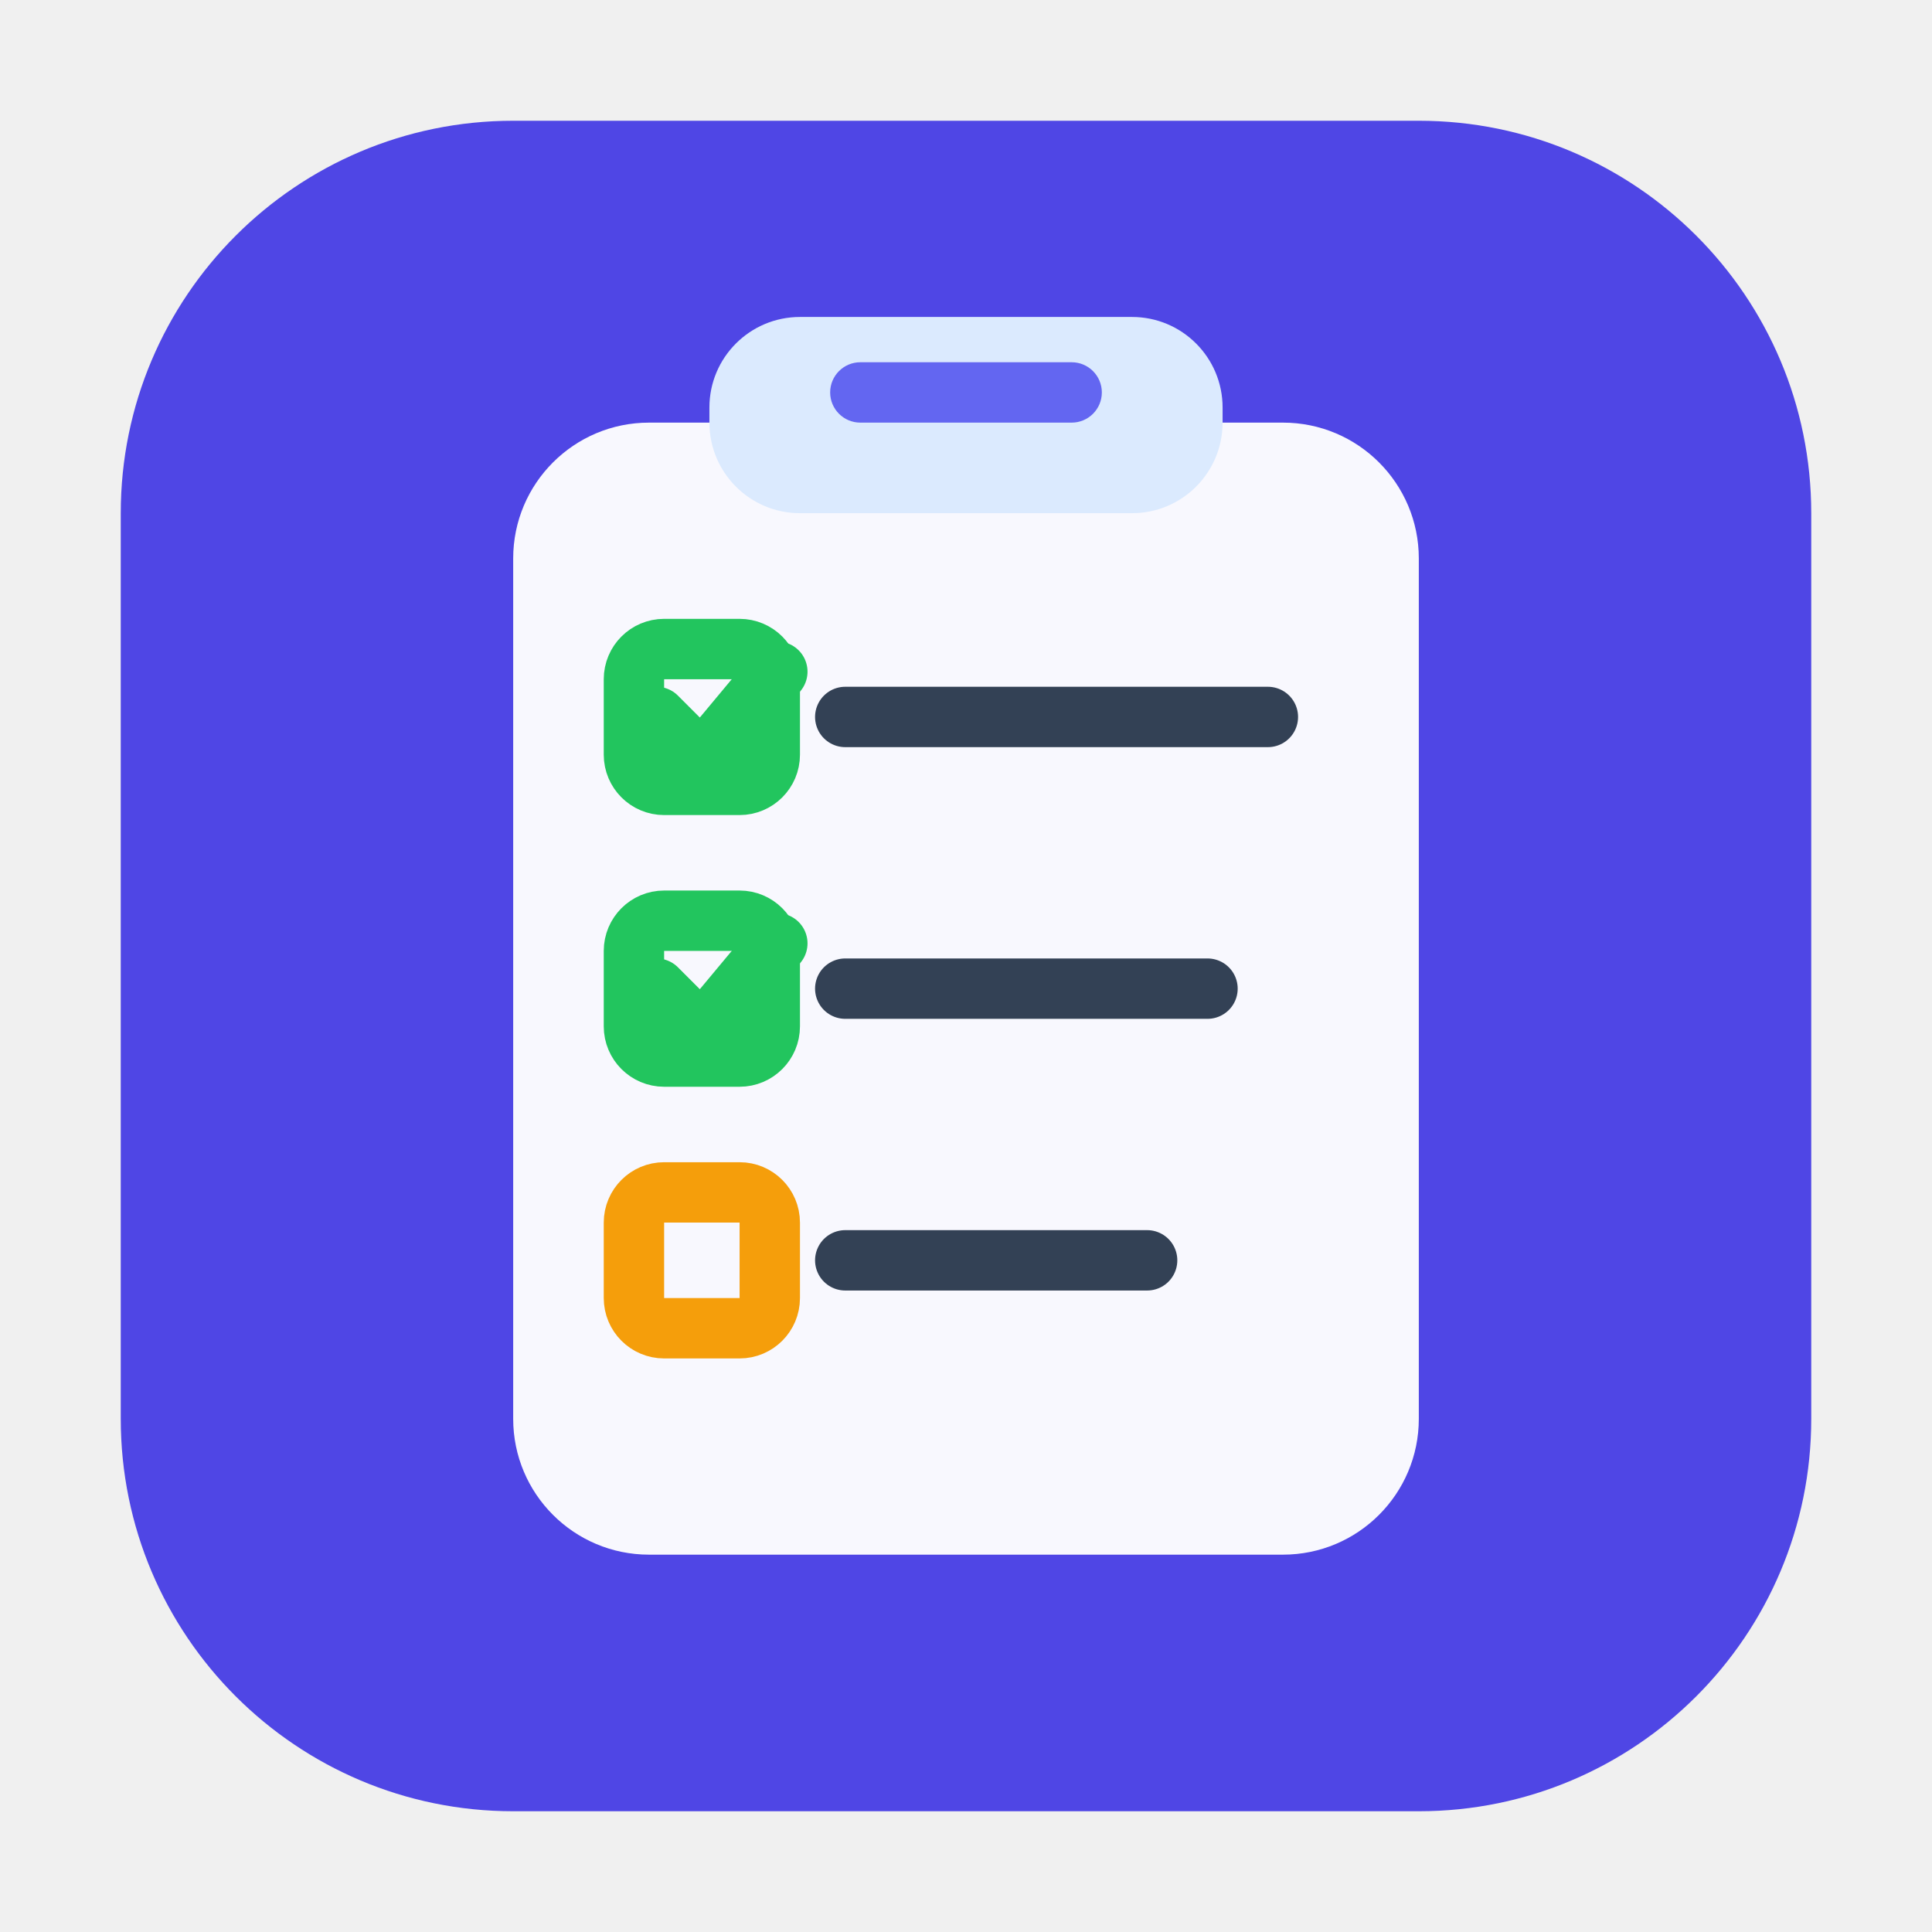
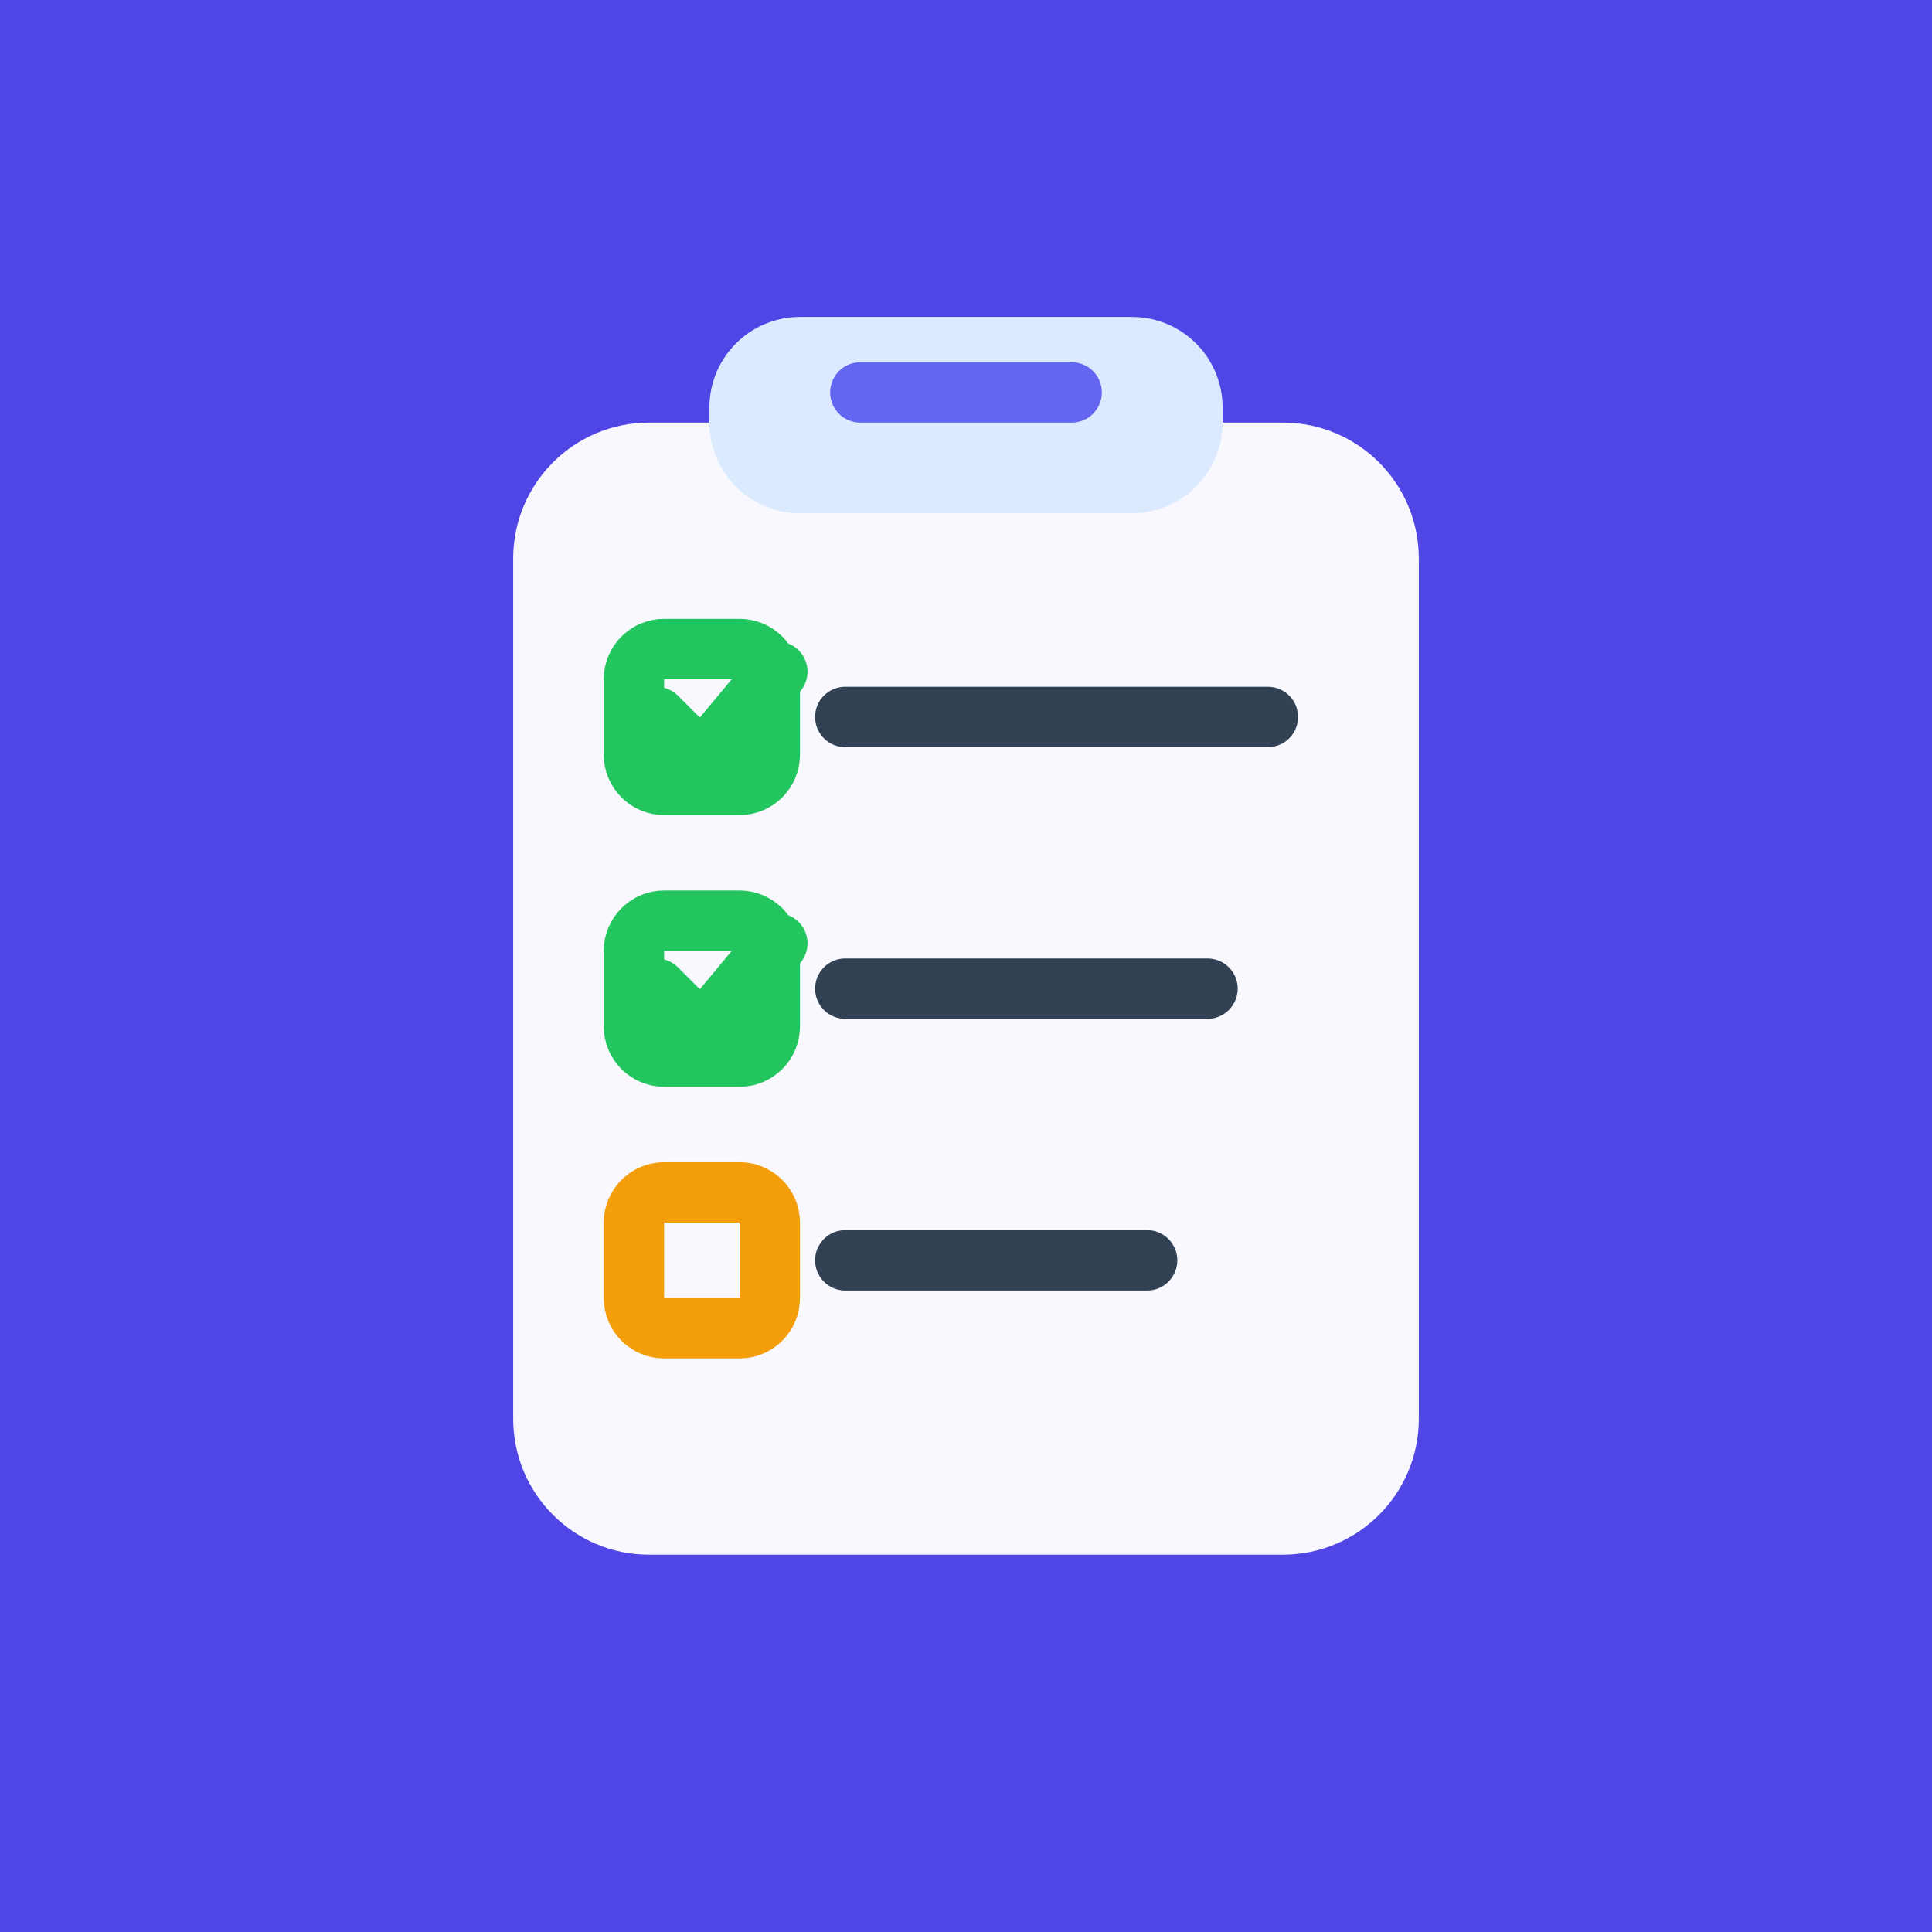
<svg xmlns="http://www.w3.org/2000/svg" viewBox="0 0 256 256" role="img" aria-labelledby="title desc">
-   <rect x="16" y="16" width="224" height="224" rx="52" fill="#4f46e5" />
+   <rect x="0" y="0" width="256" height="256" fill="#4f46e5" />
  <rect x="68" y="56" width="120" height="150" rx="18" fill="#ffffff" opacity="0.96" />
  <rect x="94" y="42" width="68" height="26" rx="12" fill="#dbeafe" />
  <rect x="110" y="48" width="36" height="8" rx="4" fill="#6366f1" />
  <g fill="none" stroke-linecap="round" stroke-linejoin="round" stroke-width="8">
    <rect x="84" y="86" width="18" height="18" rx="4" stroke="#22c55e" />
    <path d="M87 95l6 6 10-12" stroke="#22c55e" />
    <line x1="112" y1="95" x2="168" y2="95" stroke="#334155" />
    <rect x="84" y="122" width="18" height="18" rx="4" stroke="#22c55e" />
    <path d="M87 131l6 6 10-12" stroke="#22c55e" />
    <line x1="112" y1="131" x2="160" y2="131" stroke="#334155" />
    <rect x="84" y="158" width="18" height="18" rx="4" stroke="#f59e0b" />
    <line x1="112" y1="167" x2="152" y2="167" stroke="#334155" />
  </g>
</svg>
